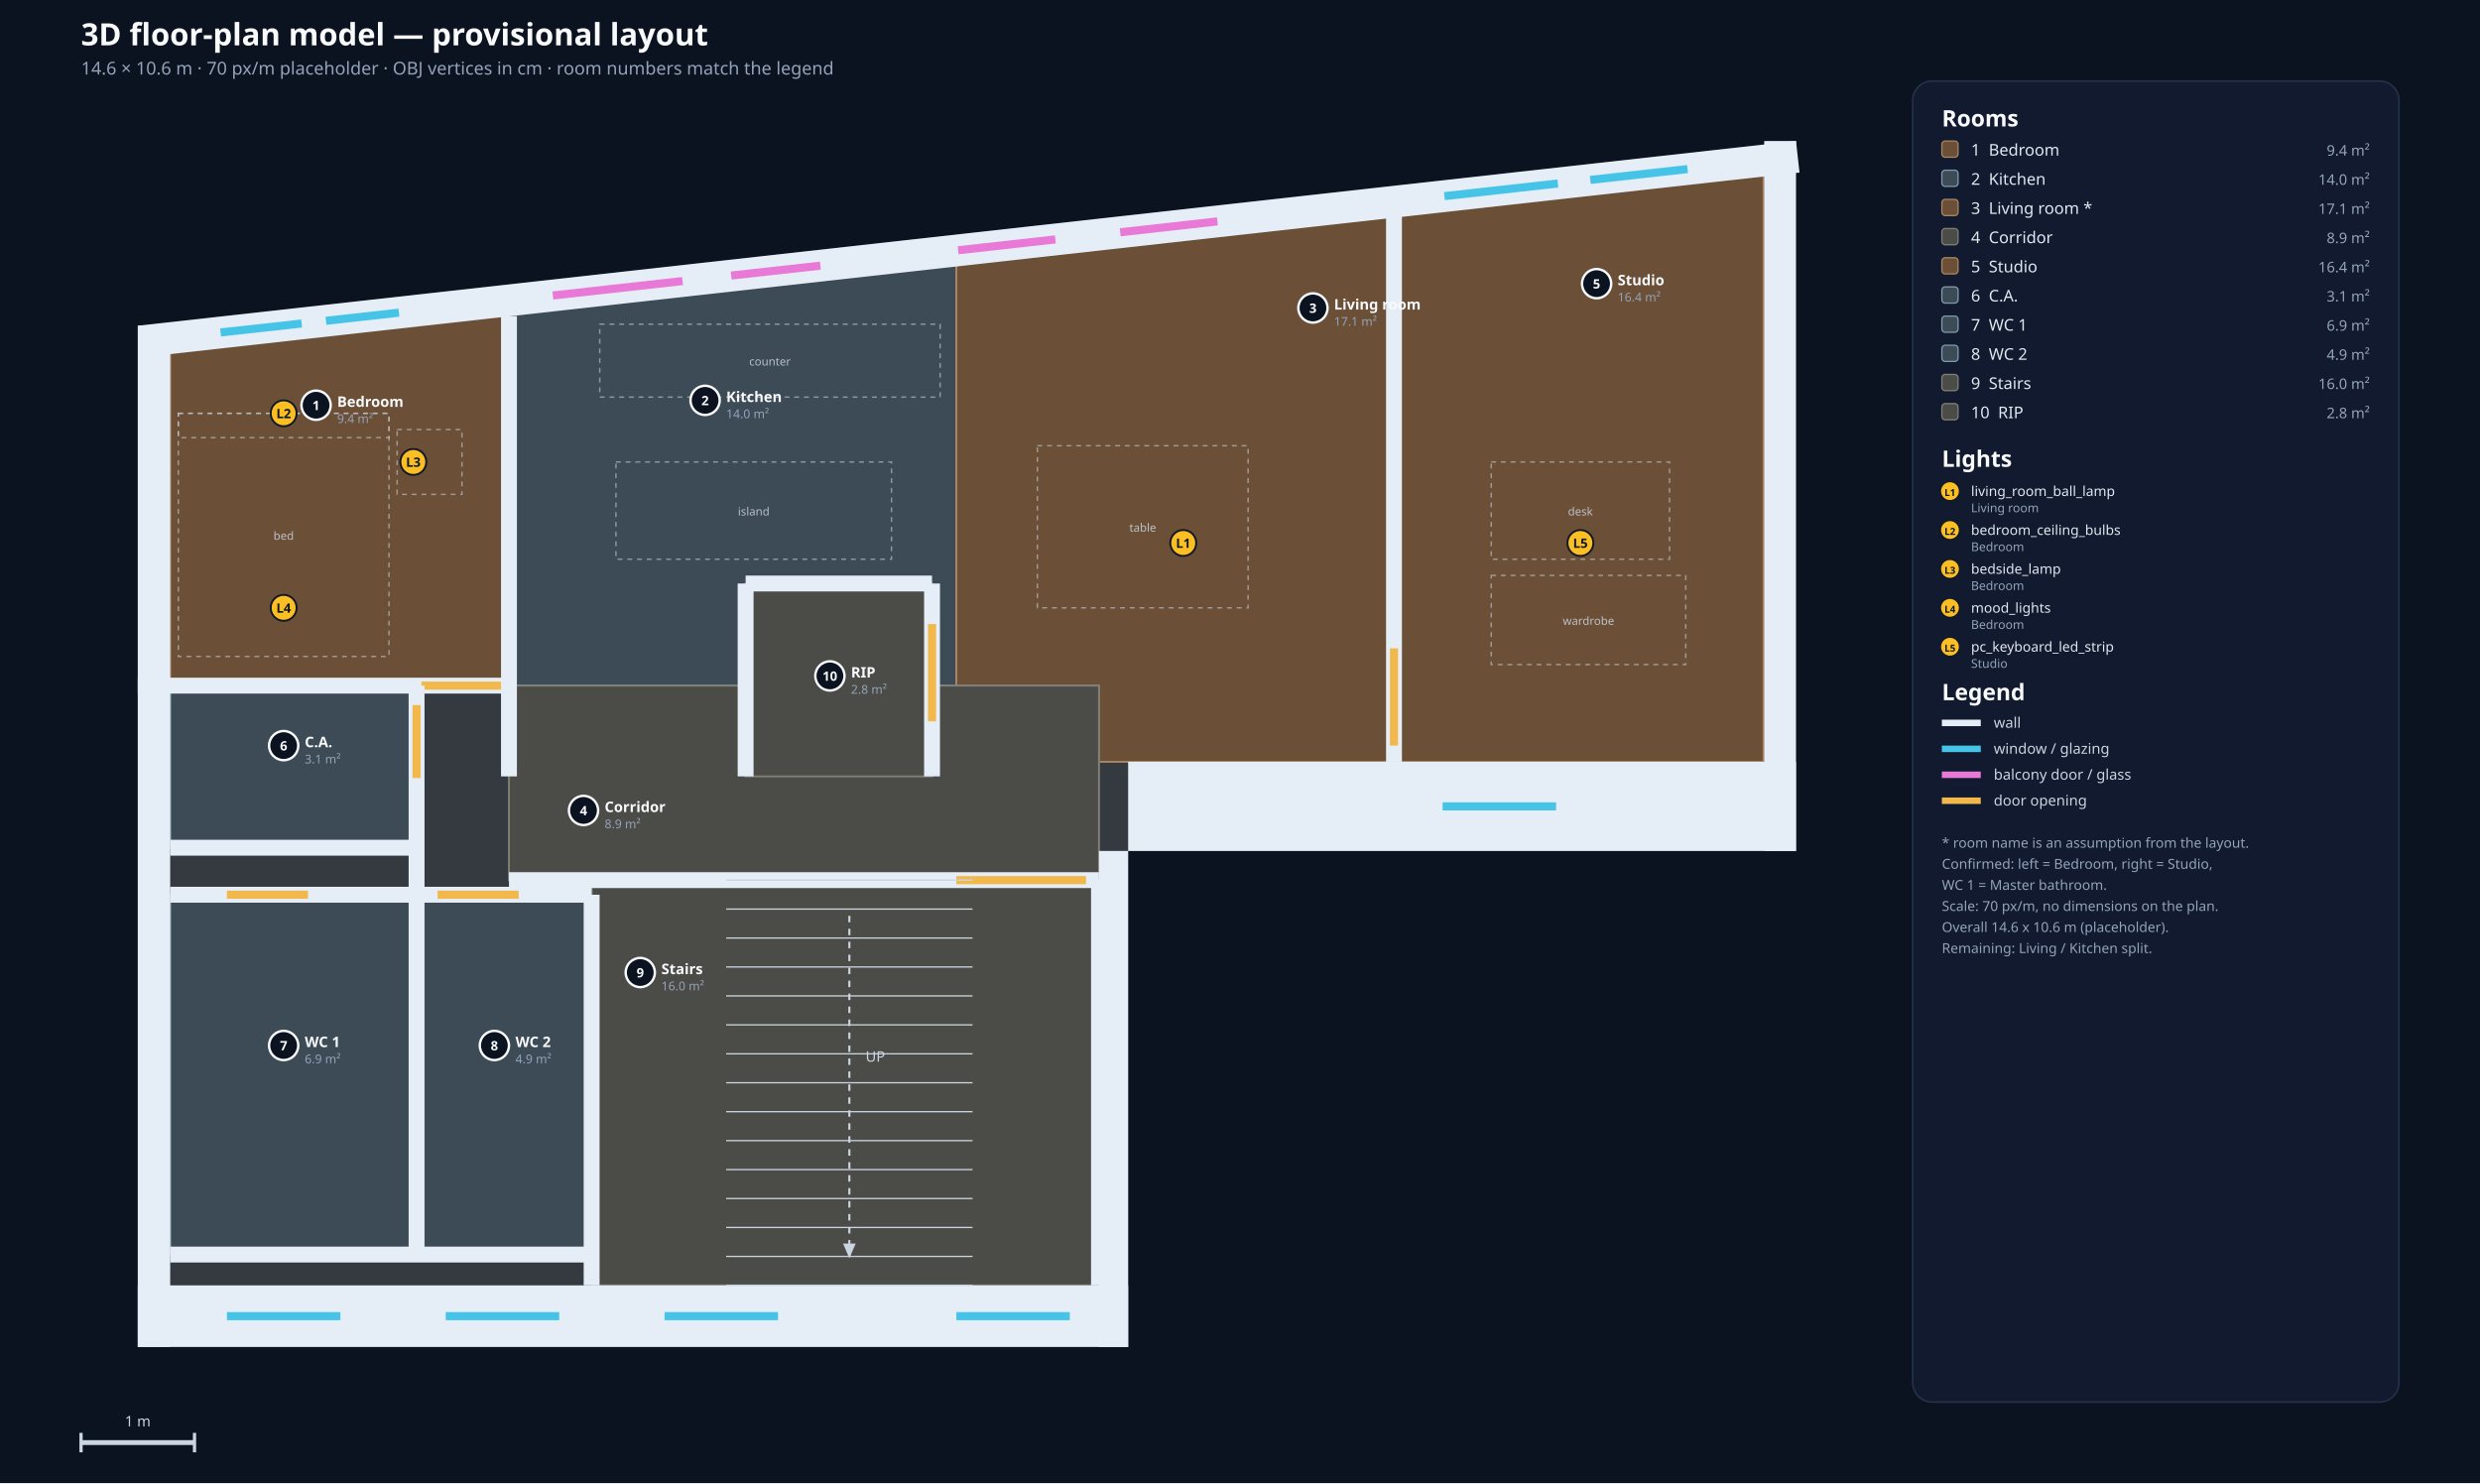
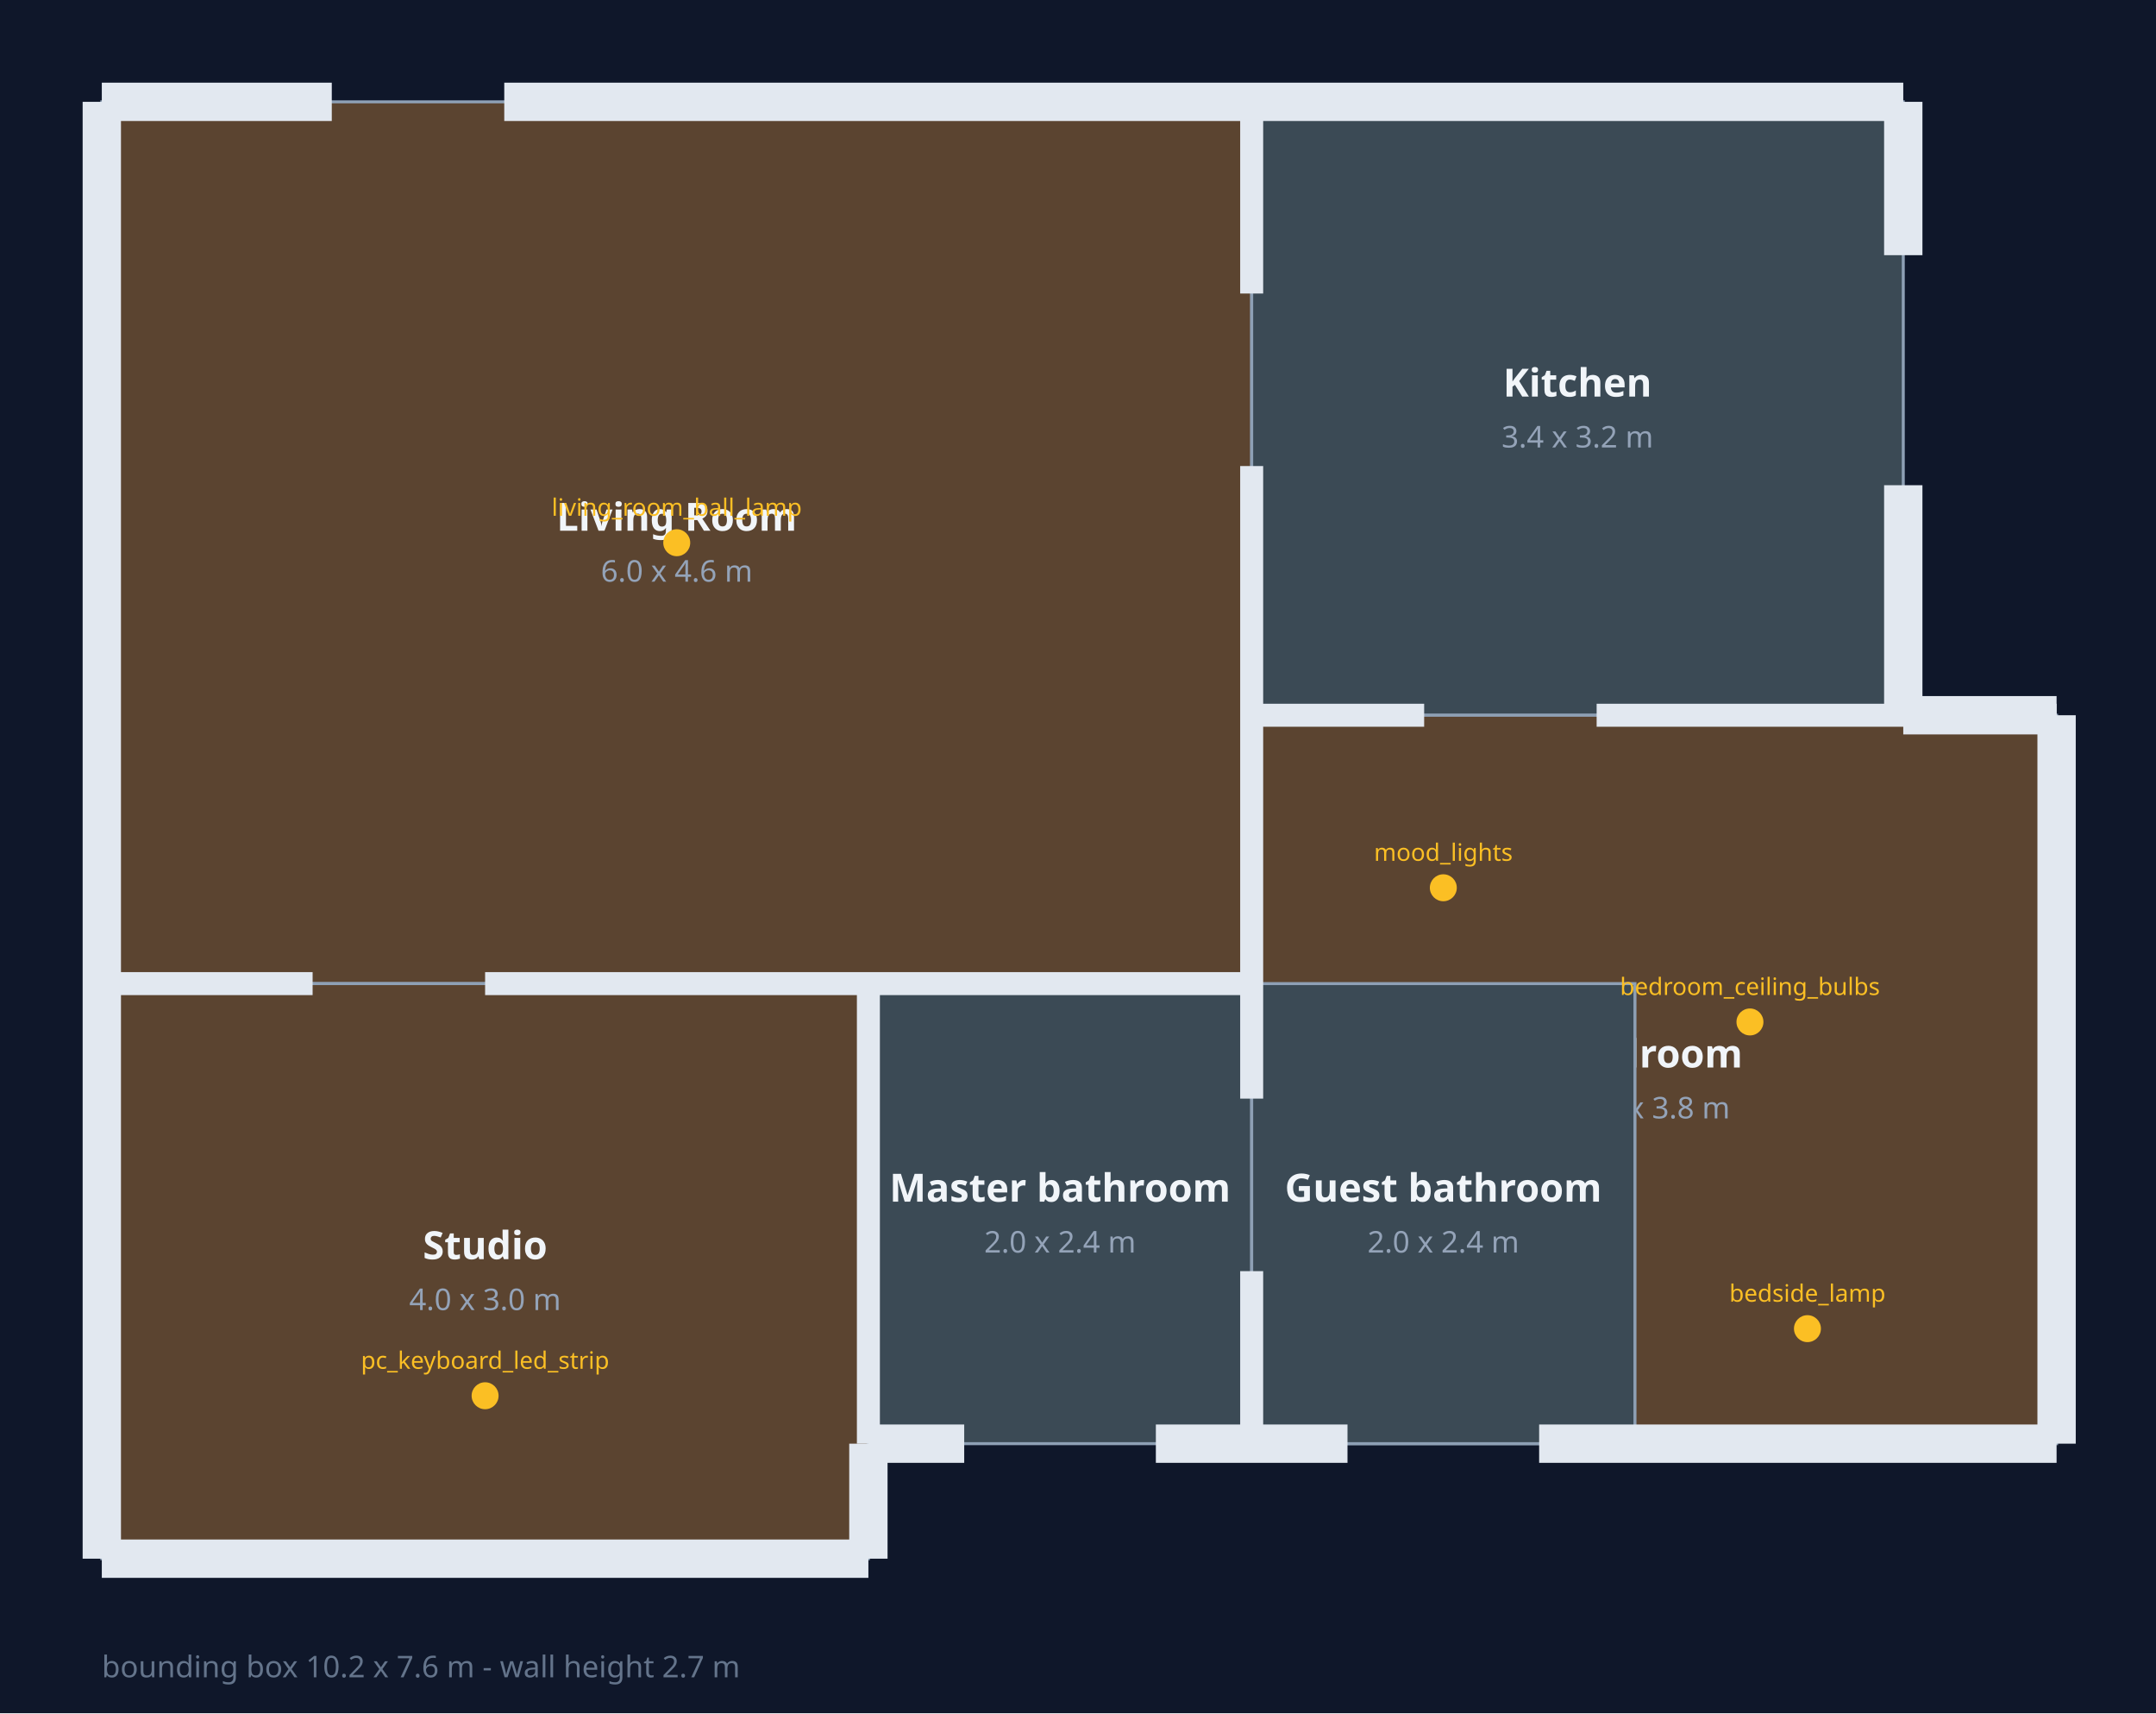
- <svg xmlns="http://www.w3.org/2000/svg" width="1530" height="915" viewBox="0 0 1530 915" font-family="system-ui, sans-serif">
-   <rect width="100%" height="100%" fill="#0b1220" />
-   <defs>
-     <marker id="arrow" markerWidth="8" markerHeight="8" refX="6" refY="3" orient="auto">
-       <path d="M0,0 L0,6 L7,3 z" fill="#cbd5e1" />
-     </marker>
-   </defs>
-   <text x="50" y="28" fill="#f8fafc" font-size="19" font-weight="700">3D floor-plan model — provisional layout</text>
-   <text x="50" y="46" fill="#94a3b8" font-size="11">14.6 × 10.6 m · 70 px/m placeholder · OBJ vertices in cm · room numbers match the legend</text>
-   <path d="M85 201 L1108 87 L1108 525 L696 525 L696 831 L85 831 Z" fill="#343a40" stroke="none" />
-   <path d="M105 213 L314 190 L314 423 L105 423 Z" fill="#6b4f37" stroke="#a98462" stroke-width="1.2" />
-   <path d="M314 190 L590 159 L590 423 L314 423 Z" fill="#3d4b56" stroke="#7f9aad" stroke-width="1.2" />
-   <path d="M590 159 L860 129 L860 470 L678 470 L678 423 L590 423 Z" fill="#6b4f37" stroke="#a98462" stroke-width="1.2" />
-   <path d="M314 423 L678 423 L678 543 L314 543 Z" fill="#4b4b47" stroke="#7f7f75" stroke-width="1.2" />
-   <path d="M860 129 L1088 104 L1088 470 L860 470 Z" fill="#6b4f37" stroke="#a98462" stroke-width="1.2" />
-   <path d="M105 423 L257 423 L257 523 L105 523 Z" fill="#3d4b56" stroke="#7f9aad" stroke-width="1.2" />
-   <path d="M105 552 L257 552 L257 774 L105 774 Z" fill="#3d4b56" stroke="#7f9aad" stroke-width="1.2" />
-   <path d="M257 552 L365 552 L365 774 L257 774 Z" fill="#3d4b56" stroke="#7f9aad" stroke-width="1.2" />
-   <path d="M365 543 L678 543 L678 793 L365 793 Z" fill="#4b4b47" stroke="#7f7f75" stroke-width="1.2" />
-   <path d="M460 360 L575 360 L575 479 L460 479 Z" fill="#4b4b47" stroke="#7f7f75" stroke-width="1.2" />
-   <rect x="380" y="285" width="170" height="60" fill="none" stroke="#cbd5e1" stroke-width="0.9" stroke-dasharray="3 3" opacity="0.55" />
-   <text x="465.0" y="318.0" fill="#cbd5e1" font-size="7" text-anchor="middle" opacity="0.85">island</text>
-   <rect x="370" y="200" width="210" height="45" fill="none" stroke="#cbd5e1" stroke-width="0.9" stroke-dasharray="3 3" opacity="0.55" />
-   <text x="475.0" y="225.5" fill="#cbd5e1" font-size="7" text-anchor="middle" opacity="0.85">counter</text>
-   <rect x="640" y="275" width="130" height="100" fill="none" stroke="#cbd5e1" stroke-width="0.9" stroke-dasharray="3 3" opacity="0.55" />
-   <text x="705.0" y="328.0" fill="#cbd5e1" font-size="7" text-anchor="middle" opacity="0.85">table</text>
-   <rect x="110" y="255" width="130" height="150" fill="none" stroke="#cbd5e1" stroke-width="0.9" stroke-dasharray="3 3" opacity="0.55" />
-   <text x="175.0" y="333.0" fill="#cbd5e1" font-size="7" text-anchor="middle" opacity="0.85">bed</text>
-   <rect x="110" y="255" width="130" height="15" fill="none" stroke="#cbd5e1" stroke-width="0.9" stroke-dasharray="3 3" opacity="0.55" />
-   <rect x="245" y="265" width="40" height="40" fill="none" stroke="#cbd5e1" stroke-width="0.9" stroke-dasharray="3 3" opacity="0.55" />
-   <rect x="920" y="285" width="110" height="60" fill="none" stroke="#cbd5e1" stroke-width="0.9" stroke-dasharray="3 3" opacity="0.55" />
-   <text x="975.0" y="318.0" fill="#cbd5e1" font-size="7" text-anchor="middle" opacity="0.85">desk</text>
-   <rect x="920" y="355" width="120" height="55" fill="none" stroke="#cbd5e1" stroke-width="0.9" stroke-dasharray="3 3" opacity="0.55" />
-   <text x="980.0" y="385.5" fill="#cbd5e1" font-size="7" text-anchor="middle" opacity="0.85">wardrobe</text>
-   <line x1="86.1" y1="210.7" x2="1109.1" y2="96.7" stroke="#e5edf7" stroke-width="19.6" stroke-linecap="butt" />
-   <line x1="136.1" y1="205.1" x2="186.1" y2="199.6" stroke="#45c4e8" stroke-width="5" />
-   <line x1="201.1" y1="197.9" x2="246.1" y2="192.9" stroke="#45c4e8" stroke-width="5" />
-   <line x1="341.1" y1="182.3" x2="421.1" y2="173.4" stroke="#e879d6" stroke-width="5" />
-   <line x1="451.1" y1="170.0" x2="506.1" y2="163.9" stroke="#e879d6" stroke-width="5" />
-   <line x1="591.1" y1="154.4" x2="651.1" y2="147.7" stroke="#e879d6" stroke-width="5" />
-   <line x1="691.1" y1="143.3" x2="751.1" y2="136.6" stroke="#e879d6" stroke-width="5" />
-   <line x1="891.1" y1="121.0" x2="961.1" y2="113.2" stroke="#45c4e8" stroke-width="5" />
-   <line x1="981.1" y1="111.0" x2="1041.1" y2="104.3" stroke="#45c4e8" stroke-width="5" />
-   <line x1="1098.2" y1="87.0" x2="1098.2" y2="525.0" stroke="#e5edf7" stroke-width="19.6" stroke-linecap="butt" />
-   <line x1="1108.0" y1="497.5" x2="696.0" y2="497.5" stroke="#e5edf7" stroke-width="55.0" stroke-linecap="butt" />
-   <line x1="960.0" y1="497.5" x2="890.0" y2="497.5" stroke="#45c4e8" stroke-width="5" />
-   <line x1="687.0" y1="525.0" x2="687.0" y2="831.0" stroke="#e5edf7" stroke-width="18.0" stroke-linecap="butt" />
-   <line x1="696.0" y1="812.0" x2="85.0" y2="812.0" stroke="#e5edf7" stroke-width="38.0" stroke-linecap="butt" />
-   <line x1="660.0" y1="812.0" x2="590.0" y2="812.0" stroke="#45c4e8" stroke-width="5" />
-   <line x1="480.0" y1="812.0" x2="410.0" y2="812.0" stroke="#45c4e8" stroke-width="5" />
-   <line x1="345.0" y1="812.0" x2="275.0" y2="812.0" stroke="#45c4e8" stroke-width="5" />
-   <line x1="210.0" y1="812.0" x2="140.0" y2="812.0" stroke="#45c4e8" stroke-width="5" />
-   <line x1="95.0" y1="831.0" x2="95.0" y2="201.0" stroke="#e5edf7" stroke-width="20.0" stroke-linecap="butt" />
-   <line x1="85.0" y1="423.0" x2="314.0" y2="423.0" stroke="#e5edf7" stroke-width="9.8" stroke-linecap="butt" />
-   <line x1="260.0" y1="423.0" x2="310.0" y2="423.0" stroke="#f2b84b" stroke-width="5" />
-   <line x1="314.0" y1="195.0" x2="314.0" y2="479.0" stroke="#e5edf7" stroke-width="9.8" stroke-linecap="butt" />
-   <line x1="257.0" y1="423.0" x2="257.0" y2="552.0" stroke="#e5edf7" stroke-width="9.8" stroke-linecap="butt" />
-   <line x1="257.0" y1="435.0" x2="257.0" y2="480.0" stroke="#f2b84b" stroke-width="5" />
-   <line x1="105.0" y1="523.0" x2="257.0" y2="523.0" stroke="#e5edf7" stroke-width="9.8" stroke-linecap="butt" />
-   <line x1="105.0" y1="552.0" x2="365.0" y2="552.0" stroke="#e5edf7" stroke-width="9.8" stroke-linecap="butt" />
-   <line x1="140.0" y1="552.0" x2="190.0" y2="552.0" stroke="#f2b84b" stroke-width="5" />
-   <line x1="270.0" y1="552.0" x2="320.0" y2="552.0" stroke="#f2b84b" stroke-width="5" />
-   <line x1="257.0" y1="552.0" x2="257.0" y2="774.0" stroke="#e5edf7" stroke-width="9.8" stroke-linecap="butt" />
-   <line x1="365.0" y1="552.0" x2="365.0" y2="793.0" stroke="#e5edf7" stroke-width="9.8" stroke-linecap="butt" />
-   <line x1="105.0" y1="774.0" x2="365.0" y2="774.0" stroke="#e5edf7" stroke-width="9.8" stroke-linecap="butt" />
-   <line x1="314.0" y1="543.0" x2="678.0" y2="543.0" stroke="#e5edf7" stroke-width="9.8" stroke-linecap="butt" />
-   <line x1="590.0" y1="543.0" x2="670.0" y2="543.0" stroke="#f2b84b" stroke-width="5" />
-   <line x1="678.0" y1="543.0" x2="678.0" y2="793.0" stroke="#e5edf7" stroke-width="9.8" stroke-linecap="butt" />
-   <line x1="460.0" y1="360.0" x2="460.0" y2="479.0" stroke="#e5edf7" stroke-width="9.8" stroke-linecap="butt" />
-   <line x1="460.0" y1="360.0" x2="575.0" y2="360.0" stroke="#e5edf7" stroke-width="9.8" stroke-linecap="butt" />
-   <line x1="575.0" y1="360.0" x2="575.0" y2="479.0" stroke="#e5edf7" stroke-width="9.8" stroke-linecap="butt" />
-   <line x1="575.0" y1="385.0" x2="575.0" y2="445.0" stroke="#f2b84b" stroke-width="5" />
-   <line x1="860.0" y1="133.0" x2="860.0" y2="470.0" stroke="#e5edf7" stroke-width="9.8" stroke-linecap="butt" />
-   <line x1="860.0" y1="400.0" x2="860.0" y2="460.0" stroke="#f2b84b" stroke-width="5" />
-   <line x1="448" y1="543.0" x2="600" y2="543.0" stroke="#cbd5e1" stroke-width="0.8" />
-   <line x1="448" y1="560.857" x2="600" y2="560.857" stroke="#cbd5e1" stroke-width="0.8" />
-   <line x1="448" y1="578.714" x2="600" y2="578.714" stroke="#cbd5e1" stroke-width="0.8" />
-   <line x1="448" y1="596.571" x2="600" y2="596.571" stroke="#cbd5e1" stroke-width="0.8" />
-   <line x1="448" y1="614.429" x2="600" y2="614.429" stroke="#cbd5e1" stroke-width="0.8" />
-   <line x1="448" y1="632.286" x2="600" y2="632.286" stroke="#cbd5e1" stroke-width="0.8" />
-   <line x1="448" y1="650.143" x2="600" y2="650.143" stroke="#cbd5e1" stroke-width="0.8" />
-   <line x1="448" y1="668.0" x2="600" y2="668.0" stroke="#cbd5e1" stroke-width="0.8" />
-   <line x1="448" y1="685.857" x2="600" y2="685.857" stroke="#cbd5e1" stroke-width="0.8" />
-   <line x1="448" y1="703.714" x2="600" y2="703.714" stroke="#cbd5e1" stroke-width="0.8" />
-   <line x1="448" y1="721.571" x2="600" y2="721.571" stroke="#cbd5e1" stroke-width="0.8" />
-   <line x1="448" y1="739.429" x2="600" y2="739.429" stroke="#cbd5e1" stroke-width="0.8" />
-   <line x1="448" y1="757.286" x2="600" y2="757.286" stroke="#cbd5e1" stroke-width="0.8" />
-   <line x1="448" y1="775.143" x2="600" y2="775.143" stroke="#cbd5e1" stroke-width="0.8" />
-   <line x1="448" y1="793.0" x2="600" y2="793.0" stroke="#cbd5e1" stroke-width="0.8" />
-   <line x1="524" y1="565" x2="524" y2="775" stroke="#cbd5e1" stroke-width="1.3" stroke-dasharray="4 4" marker-end="url(#arrow)" />
-   <text x="534" y="655" fill="#cbd5e1" font-size="9">UP</text>
-   <circle cx="195" cy="250" r="9" fill="#0b1220" stroke="#f8fafc" stroke-width="1.5" />
-   <text x="195" y="253" fill="#f8fafc" font-size="8" font-weight="700" text-anchor="middle">1</text>
-   <text x="208" y="251" fill="#f8fafc" font-size="9" font-weight="700">Bedroom</text>
-   <text x="208" y="261" fill="#94a3b8" font-size="7.5">9.4 m²</text>
-   <circle cx="435" cy="247" r="9" fill="#0b1220" stroke="#f8fafc" stroke-width="1.5" />
-   <text x="435" y="250" fill="#f8fafc" font-size="8" font-weight="700" text-anchor="middle">2</text>
-   <text x="448" y="248" fill="#f8fafc" font-size="9" font-weight="700">Kitchen</text>
-   <text x="448" y="258" fill="#94a3b8" font-size="7.5">14.0 m²</text>
-   <circle cx="810" cy="190" r="9" fill="#0b1220" stroke="#f8fafc" stroke-width="1.5" />
-   <text x="810" y="193" fill="#f8fafc" font-size="8" font-weight="700" text-anchor="middle">3</text>
-   <text x="823" y="191" fill="#f8fafc" font-size="9" font-weight="700">Living room</text>
-   <text x="823" y="201" fill="#94a3b8" font-size="7.5">17.1 m²</text>
-   <circle cx="360" cy="500" r="9" fill="#0b1220" stroke="#f8fafc" stroke-width="1.5" />
-   <text x="360" y="503" fill="#f8fafc" font-size="8" font-weight="700" text-anchor="middle">4</text>
-   <text x="373" y="501" fill="#f8fafc" font-size="9" font-weight="700">Corridor</text>
-   <text x="373" y="511" fill="#94a3b8" font-size="7.5">8.9 m²</text>
-   <circle cx="985" cy="175" r="9" fill="#0b1220" stroke="#f8fafc" stroke-width="1.5" />
-   <text x="985" y="178" fill="#f8fafc" font-size="8" font-weight="700" text-anchor="middle">5</text>
-   <text x="998" y="176" fill="#f8fafc" font-size="9" font-weight="700">Studio</text>
-   <text x="998" y="186" fill="#94a3b8" font-size="7.5">16.4 m²</text>
-   <circle cx="175" cy="460" r="9" fill="#0b1220" stroke="#f8fafc" stroke-width="1.5" />
-   <text x="175" y="463" fill="#f8fafc" font-size="8" font-weight="700" text-anchor="middle">6</text>
-   <text x="188" y="461" fill="#f8fafc" font-size="9" font-weight="700">C.A.</text>
-   <text x="188" y="471" fill="#94a3b8" font-size="7.5">3.1 m²</text>
-   <circle cx="175" cy="645" r="9" fill="#0b1220" stroke="#f8fafc" stroke-width="1.5" />
-   <text x="175" y="648" fill="#f8fafc" font-size="8" font-weight="700" text-anchor="middle">7</text>
-   <text x="188" y="646" fill="#f8fafc" font-size="9" font-weight="700">WC 1</text>
-   <text x="188" y="656" fill="#94a3b8" font-size="7.5">6.9 m²</text>
-   <circle cx="305" cy="645" r="9" fill="#0b1220" stroke="#f8fafc" stroke-width="1.5" />
-   <text x="305" y="648" fill="#f8fafc" font-size="8" font-weight="700" text-anchor="middle">8</text>
-   <text x="318" y="646" fill="#f8fafc" font-size="9" font-weight="700">WC 2</text>
-   <text x="318" y="656" fill="#94a3b8" font-size="7.5">4.9 m²</text>
-   <circle cx="395" cy="600" r="9" fill="#0b1220" stroke="#f8fafc" stroke-width="1.5" />
-   <text x="395" y="603" fill="#f8fafc" font-size="8" font-weight="700" text-anchor="middle">9</text>
-   <text x="408" y="601" fill="#f8fafc" font-size="9" font-weight="700">Stairs</text>
-   <text x="408" y="611" fill="#94a3b8" font-size="7.5">16.0 m²</text>
-   <circle cx="512" cy="417" r="9" fill="#0b1220" stroke="#f8fafc" stroke-width="1.5" />
-   <text x="512" y="420" fill="#f8fafc" font-size="8" font-weight="700" text-anchor="middle">10</text>
-   <text x="525" y="418" fill="#f8fafc" font-size="9" font-weight="700">RIP</text>
-   <text x="525" y="428" fill="#94a3b8" font-size="7.5">2.8 m²</text>
-   <circle cx="730" cy="335" r="8" fill="#fbbf24" stroke="#111827" stroke-width="1.2" />
-   <text x="730" y="338" fill="#111827" font-size="8" font-weight="700" text-anchor="middle">L1</text>
-   <circle cx="175" cy="255" r="8" fill="#fbbf24" stroke="#111827" stroke-width="1.2" />
-   <text x="175" y="258" fill="#111827" font-size="8" font-weight="700" text-anchor="middle">L2</text>
-   <circle cx="255" cy="285" r="8" fill="#fbbf24" stroke="#111827" stroke-width="1.2" />
-   <text x="255" y="288" fill="#111827" font-size="8" font-weight="700" text-anchor="middle">L3</text>
-   <circle cx="175" cy="375" r="8" fill="#fbbf24" stroke="#111827" stroke-width="1.2" />
-   <text x="175" y="378" fill="#111827" font-size="8" font-weight="700" text-anchor="middle">L4</text>
-   <circle cx="975" cy="335" r="8" fill="#fbbf24" stroke="#111827" stroke-width="1.2" />
-   <text x="975" y="338" fill="#111827" font-size="8" font-weight="700" text-anchor="middle">L5</text>
-   <rect x="1180" y="50" width="300" height="815" rx="12" fill="#111a2e" stroke="#24324a" />
-   <text x="1198" y="78" fill="#f8fafc" font-size="14" font-weight="700">Rooms</text>
-   <rect x="1198" y="87" width="10" height="10" rx="2" fill="#6b4f37" stroke="#a98462" stroke-width="0.8" />
-   <text x="1216" y="96" fill="#e2e8f0" font-size="10">1  Bedroom</text>
-   <text x="1462" y="96" fill="#94a3b8" font-size="9" text-anchor="end">9.4 m²</text>
-   <rect x="1198" y="105" width="10" height="10" rx="2" fill="#3d4b56" stroke="#7f9aad" stroke-width="0.8" />
-   <text x="1216" y="114" fill="#e2e8f0" font-size="10">2  Kitchen</text>
-   <text x="1462" y="114" fill="#94a3b8" font-size="9" text-anchor="end">14.0 m²</text>
-   <rect x="1198" y="123" width="10" height="10" rx="2" fill="#6b4f37" stroke="#a98462" stroke-width="0.8" />
-   <text x="1216" y="132" fill="#e2e8f0" font-size="10">3  Living room *</text>
-   <text x="1462" y="132" fill="#94a3b8" font-size="9" text-anchor="end">17.1 m²</text>
-   <rect x="1198" y="141" width="10" height="10" rx="2" fill="#4b4b47" stroke="#7f7f75" stroke-width="0.8" />
-   <text x="1216" y="150" fill="#e2e8f0" font-size="10">4  Corridor</text>
-   <text x="1462" y="150" fill="#94a3b8" font-size="9" text-anchor="end">8.9 m²</text>
-   <rect x="1198" y="159" width="10" height="10" rx="2" fill="#6b4f37" stroke="#a98462" stroke-width="0.8" />
-   <text x="1216" y="168" fill="#e2e8f0" font-size="10">5  Studio</text>
-   <text x="1462" y="168" fill="#94a3b8" font-size="9" text-anchor="end">16.4 m²</text>
-   <rect x="1198" y="177" width="10" height="10" rx="2" fill="#3d4b56" stroke="#7f9aad" stroke-width="0.8" />
-   <text x="1216" y="186" fill="#e2e8f0" font-size="10">6  C.A.</text>
-   <text x="1462" y="186" fill="#94a3b8" font-size="9" text-anchor="end">3.1 m²</text>
-   <rect x="1198" y="195" width="10" height="10" rx="2" fill="#3d4b56" stroke="#7f9aad" stroke-width="0.8" />
-   <text x="1216" y="204" fill="#e2e8f0" font-size="10">7  WC 1</text>
-   <text x="1462" y="204" fill="#94a3b8" font-size="9" text-anchor="end">6.9 m²</text>
-   <rect x="1198" y="213" width="10" height="10" rx="2" fill="#3d4b56" stroke="#7f9aad" stroke-width="0.8" />
-   <text x="1216" y="222" fill="#e2e8f0" font-size="10">8  WC 2</text>
-   <text x="1462" y="222" fill="#94a3b8" font-size="9" text-anchor="end">4.9 m²</text>
-   <rect x="1198" y="231" width="10" height="10" rx="2" fill="#4b4b47" stroke="#7f7f75" stroke-width="0.8" />
-   <text x="1216" y="240" fill="#e2e8f0" font-size="10">9  Stairs</text>
-   <text x="1462" y="240" fill="#94a3b8" font-size="9" text-anchor="end">16.0 m²</text>
-   <rect x="1198" y="249" width="10" height="10" rx="2" fill="#4b4b47" stroke="#7f7f75" stroke-width="0.8" />
-   <text x="1216" y="258" fill="#e2e8f0" font-size="10">10  RIP</text>
-   <text x="1462" y="258" fill="#94a3b8" font-size="9" text-anchor="end">2.8 m²</text>
-   <text x="1198" y="288" fill="#f8fafc" font-size="14" font-weight="700">Lights</text>
-   <circle cx="1203" cy="303" r="6" fill="#fbbf24" stroke="#111827" stroke-width="1" />
-   <text x="1203" y="306" fill="#111827" font-size="6" font-weight="700" text-anchor="middle">L1</text>
-   <text x="1216" y="306" fill="#e2e8f0" font-size="8.5">living_room_ball_lamp</text>
-   <text x="1216" y="316" fill="#94a3b8" font-size="7.5">Living room</text>
-   <circle cx="1203" cy="327" r="6" fill="#fbbf24" stroke="#111827" stroke-width="1" />
-   <text x="1203" y="330" fill="#111827" font-size="6" font-weight="700" text-anchor="middle">L2</text>
-   <text x="1216" y="330" fill="#e2e8f0" font-size="8.5">bedroom_ceiling_bulbs</text>
-   <text x="1216" y="340" fill="#94a3b8" font-size="7.5">Bedroom</text>
-   <circle cx="1203" cy="351" r="6" fill="#fbbf24" stroke="#111827" stroke-width="1" />
-   <text x="1203" y="354" fill="#111827" font-size="6" font-weight="700" text-anchor="middle">L3</text>
-   <text x="1216" y="354" fill="#e2e8f0" font-size="8.5">bedside_lamp</text>
-   <text x="1216" y="364" fill="#94a3b8" font-size="7.5">Bedroom</text>
-   <circle cx="1203" cy="375" r="6" fill="#fbbf24" stroke="#111827" stroke-width="1" />
-   <text x="1203" y="378" fill="#111827" font-size="6" font-weight="700" text-anchor="middle">L4</text>
-   <text x="1216" y="378" fill="#e2e8f0" font-size="8.5">mood_lights</text>
-   <text x="1216" y="388" fill="#94a3b8" font-size="7.5">Bedroom</text>
-   <circle cx="1203" cy="399" r="6" fill="#fbbf24" stroke="#111827" stroke-width="1" />
-   <text x="1203" y="402" fill="#111827" font-size="6" font-weight="700" text-anchor="middle">L5</text>
-   <text x="1216" y="402" fill="#e2e8f0" font-size="8.5">pc_keyboard_led_strip</text>
-   <text x="1216" y="412" fill="#94a3b8" font-size="7.5">Studio</text>
-   <text x="1198" y="432" fill="#f8fafc" font-size="14" font-weight="700">Legend</text>
-   <line x1="1198" y1="446" x2="1222" y2="446" stroke="#e5edf7" stroke-width="4" />
-   <text x="1230" y="449" fill="#cbd5e1" font-size="9">wall</text>
-   <line x1="1198" y1="462" x2="1222" y2="462" stroke="#45c4e8" stroke-width="4" />
-   <text x="1230" y="465" fill="#cbd5e1" font-size="9">window / glazing</text>
-   <line x1="1198" y1="478" x2="1222" y2="478" stroke="#e879d6" stroke-width="4" />
-   <text x="1230" y="481" fill="#cbd5e1" font-size="9">balcony door / glass</text>
-   <line x1="1198" y1="494" x2="1222" y2="494" stroke="#f2b84b" stroke-width="4" />
-   <text x="1230" y="497" fill="#cbd5e1" font-size="9">door opening</text>
-   <text x="1198" y="523" fill="#94a3b8" font-size="8.5">* room name is an assumption from the layout.</text>
-   <text x="1198" y="536" fill="#94a3b8" font-size="8.5">Confirmed: left = Bedroom, right = Studio,</text>
-   <text x="1198" y="549" fill="#94a3b8" font-size="8.5">WC 1 = Master bathroom.</text>
-   <text x="1198" y="562" fill="#94a3b8" font-size="8.5">Scale: 70 px/m, no dimensions on the plan.</text>
-   <text x="1198" y="575" fill="#94a3b8" font-size="8.5">Overall 14.6 x 10.6 m (placeholder).</text>
-   <text x="1198" y="588" fill="#94a3b8" font-size="8.5">Remaining: Living / Kitchen split.</text>
-   <line x1="50" y1="890" x2="120" y2="890" stroke="#cbd5e1" stroke-width="3" />
-   <line x1="50" y1="884" x2="50" y2="896" stroke="#cbd5e1" stroke-width="2" />
-   <line x1="120" y1="884" x2="120" y2="896" stroke="#cbd5e1" stroke-width="2" />
-   <text x="85" y="880" fill="#cbd5e1" font-size="9" text-anchor="middle">1 m</text>
+ <svg xmlns="http://www.w3.org/2000/svg" width="720" height="572" viewBox="0 0 720 572" font-family="system-ui, sans-serif">
+   <rect width="100%" height="100%" fill="#0f172a" />
+   <rect x="34.0" y="34.0" width="384.0" height="294.4" fill="#5b4430" stroke="#8ea0b5" stroke-width="1" />
+   <text x="226.0" y="177.2" fill="#f1f5f9" font-size="13" font-weight="600" text-anchor="middle">Living Room</text>
+   <text x="226.0" y="194.2" fill="#94a3b8" font-size="10" text-anchor="middle">6.0 x 4.6 m</text>
+   <rect x="418.0" y="34.0" width="217.6" height="204.8" fill="#3b4a55" stroke="#8ea0b5" stroke-width="1" />
+   <text x="526.8" y="132.4" fill="#f1f5f9" font-size="13" font-weight="600" text-anchor="middle">Kitchen</text>
+   <text x="526.8" y="149.4" fill="#94a3b8" font-size="10" text-anchor="middle">3.4 x 3.2 m</text>
+   <rect x="418.0" y="238.8" width="268.8" height="243.2" fill="#5b4430" stroke="#8ea0b5" stroke-width="1" />
+   <text x="552.4" y="356.4" fill="#f1f5f9" font-size="13" font-weight="600" text-anchor="middle">Bedroom</text>
+   <text x="552.4" y="373.4" fill="#94a3b8" font-size="10" text-anchor="middle">4.2 x 3.8 m</text>
+   <rect x="34.0" y="328.4" width="256.0" height="192.0" fill="#5b4430" stroke="#8ea0b5" stroke-width="1" />
+   <text x="162.0" y="420.4" fill="#f1f5f9" font-size="13" font-weight="600" text-anchor="middle">Studio</text>
+   <text x="162.0" y="437.4" fill="#94a3b8" font-size="10" text-anchor="middle">4.0 x 3.0 m</text>
+   <rect x="290.0" y="328.4" width="128.0" height="153.6" fill="#3b4a55" stroke="#8ea0b5" stroke-width="1" />
+   <text x="354.0" y="401.2" fill="#f1f5f9" font-size="13" font-weight="600" text-anchor="middle">Master bathroom</text>
+   <text x="354.0" y="418.2" fill="#94a3b8" font-size="10" text-anchor="middle">2.0 x 2.4 m</text>
+   <rect x="418.0" y="328.4" width="128.0" height="153.6" fill="#3b4a55" stroke="#8ea0b5" stroke-width="1" />
+   <text x="482.0" y="401.2" fill="#f1f5f9" font-size="13" font-weight="600" text-anchor="middle">Guest bathroom</text>
+   <text x="482.0" y="418.2" fill="#94a3b8" font-size="10" text-anchor="middle">2.0 x 2.4 m</text>
+   <line x1="34.0" y1="34.0" x2="110.8" y2="34.0" stroke="#e2e8f0" stroke-width="12.8" stroke-linecap="butt" />
+   <line x1="168.4" y1="34.0" x2="635.6" y2="34.0" stroke="#e2e8f0" stroke-width="12.8" stroke-linecap="butt" />
+   <line x1="635.6" y1="34.0" x2="635.6" y2="85.2" stroke="#e2e8f0" stroke-width="12.8" stroke-linecap="butt" />
+   <line x1="635.6" y1="162.0" x2="635.6" y2="238.8" stroke="#e2e8f0" stroke-width="12.8" stroke-linecap="butt" />
+   <line x1="635.6" y1="238.8" x2="686.8" y2="238.8" stroke="#e2e8f0" stroke-width="12.8" stroke-linecap="butt" />
+   <line x1="686.8" y1="238.8" x2="686.8" y2="482.0" stroke="#e2e8f0" stroke-width="12.8" stroke-linecap="butt" />
+   <line x1="290.0" y1="482.0" x2="322.0" y2="482.0" stroke="#e2e8f0" stroke-width="12.8" stroke-linecap="butt" />
+   <line x1="386.0" y1="482.0" x2="450.0" y2="482.0" stroke="#e2e8f0" stroke-width="12.8" stroke-linecap="butt" />
+   <line x1="514.0" y1="482.0" x2="686.8" y2="482.0" stroke="#e2e8f0" stroke-width="12.8" stroke-linecap="butt" />
+   <line x1="290.0" y1="482.0" x2="290.0" y2="520.4" stroke="#e2e8f0" stroke-width="12.8" stroke-linecap="butt" />
+   <line x1="34.0" y1="520.4" x2="290.0" y2="520.4" stroke="#e2e8f0" stroke-width="12.8" stroke-linecap="butt" />
+   <line x1="34.0" y1="34.0" x2="34.0" y2="520.4" stroke="#e2e8f0" stroke-width="12.8" stroke-linecap="butt" />
+   <line x1="418.0" y1="34.0" x2="418.0" y2="98.0" stroke="#e2e8f0" stroke-width="7.68" stroke-linecap="butt" />
+   <line x1="418.0" y1="155.6" x2="418.0" y2="366.8" stroke="#e2e8f0" stroke-width="7.68" stroke-linecap="butt" />
+   <line x1="418.0" y1="424.4" x2="418.0" y2="482.0" stroke="#e2e8f0" stroke-width="7.68" stroke-linecap="butt" />
+   <line x1="34.0" y1="328.4" x2="104.4" y2="328.4" stroke="#e2e8f0" stroke-width="7.68" stroke-linecap="butt" />
+   <line x1="162.0" y1="328.4" x2="418.0" y2="328.4" stroke="#e2e8f0" stroke-width="7.68" stroke-linecap="butt" />
+   <line x1="418.0" y1="238.8" x2="475.6" y2="238.8" stroke="#e2e8f0" stroke-width="7.68" stroke-linecap="butt" />
+   <line x1="533.2" y1="238.8" x2="686.8" y2="238.8" stroke="#e2e8f0" stroke-width="7.68" stroke-linecap="butt" />
+   <line x1="290.0" y1="328.4" x2="290.0" y2="482.0" stroke="#e2e8f0" stroke-width="7.68" stroke-linecap="butt" />
+   <circle cx="226.0" cy="181.2" r="4.5" fill="#fbbf24" />
+   <text x="226.0" y="172.2" fill="#fbbf24" font-size="8" text-anchor="middle">living_room_ball_lamp</text>
+   <circle cx="482.0" cy="296.4" r="4.5" fill="#fbbf24" />
+   <text x="482.0" y="287.4" fill="#fbbf24" font-size="8" text-anchor="middle">mood_lights</text>
+   <circle cx="584.4" cy="341.2" r="4.5" fill="#fbbf24" />
+   <text x="584.4" y="332.2" fill="#fbbf24" font-size="8" text-anchor="middle">bedroom_ceiling_bulbs</text>
+   <circle cx="603.6" cy="443.6" r="4.5" fill="#fbbf24" />
+   <text x="603.6" y="434.6" fill="#fbbf24" font-size="8" text-anchor="middle">bedside_lamp</text>
+   <circle cx="162.0" cy="466.0" r="4.5" fill="#fbbf24" />
+   <text x="162.0" y="457.0" fill="#fbbf24" font-size="8" text-anchor="middle">pc_keyboard_led_strip</text>
+   <text x="34" y="560" fill="#64748b" font-size="10">bounding box 10.2 x 7.6 m - wall height 2.7 m</text>
</svg>
